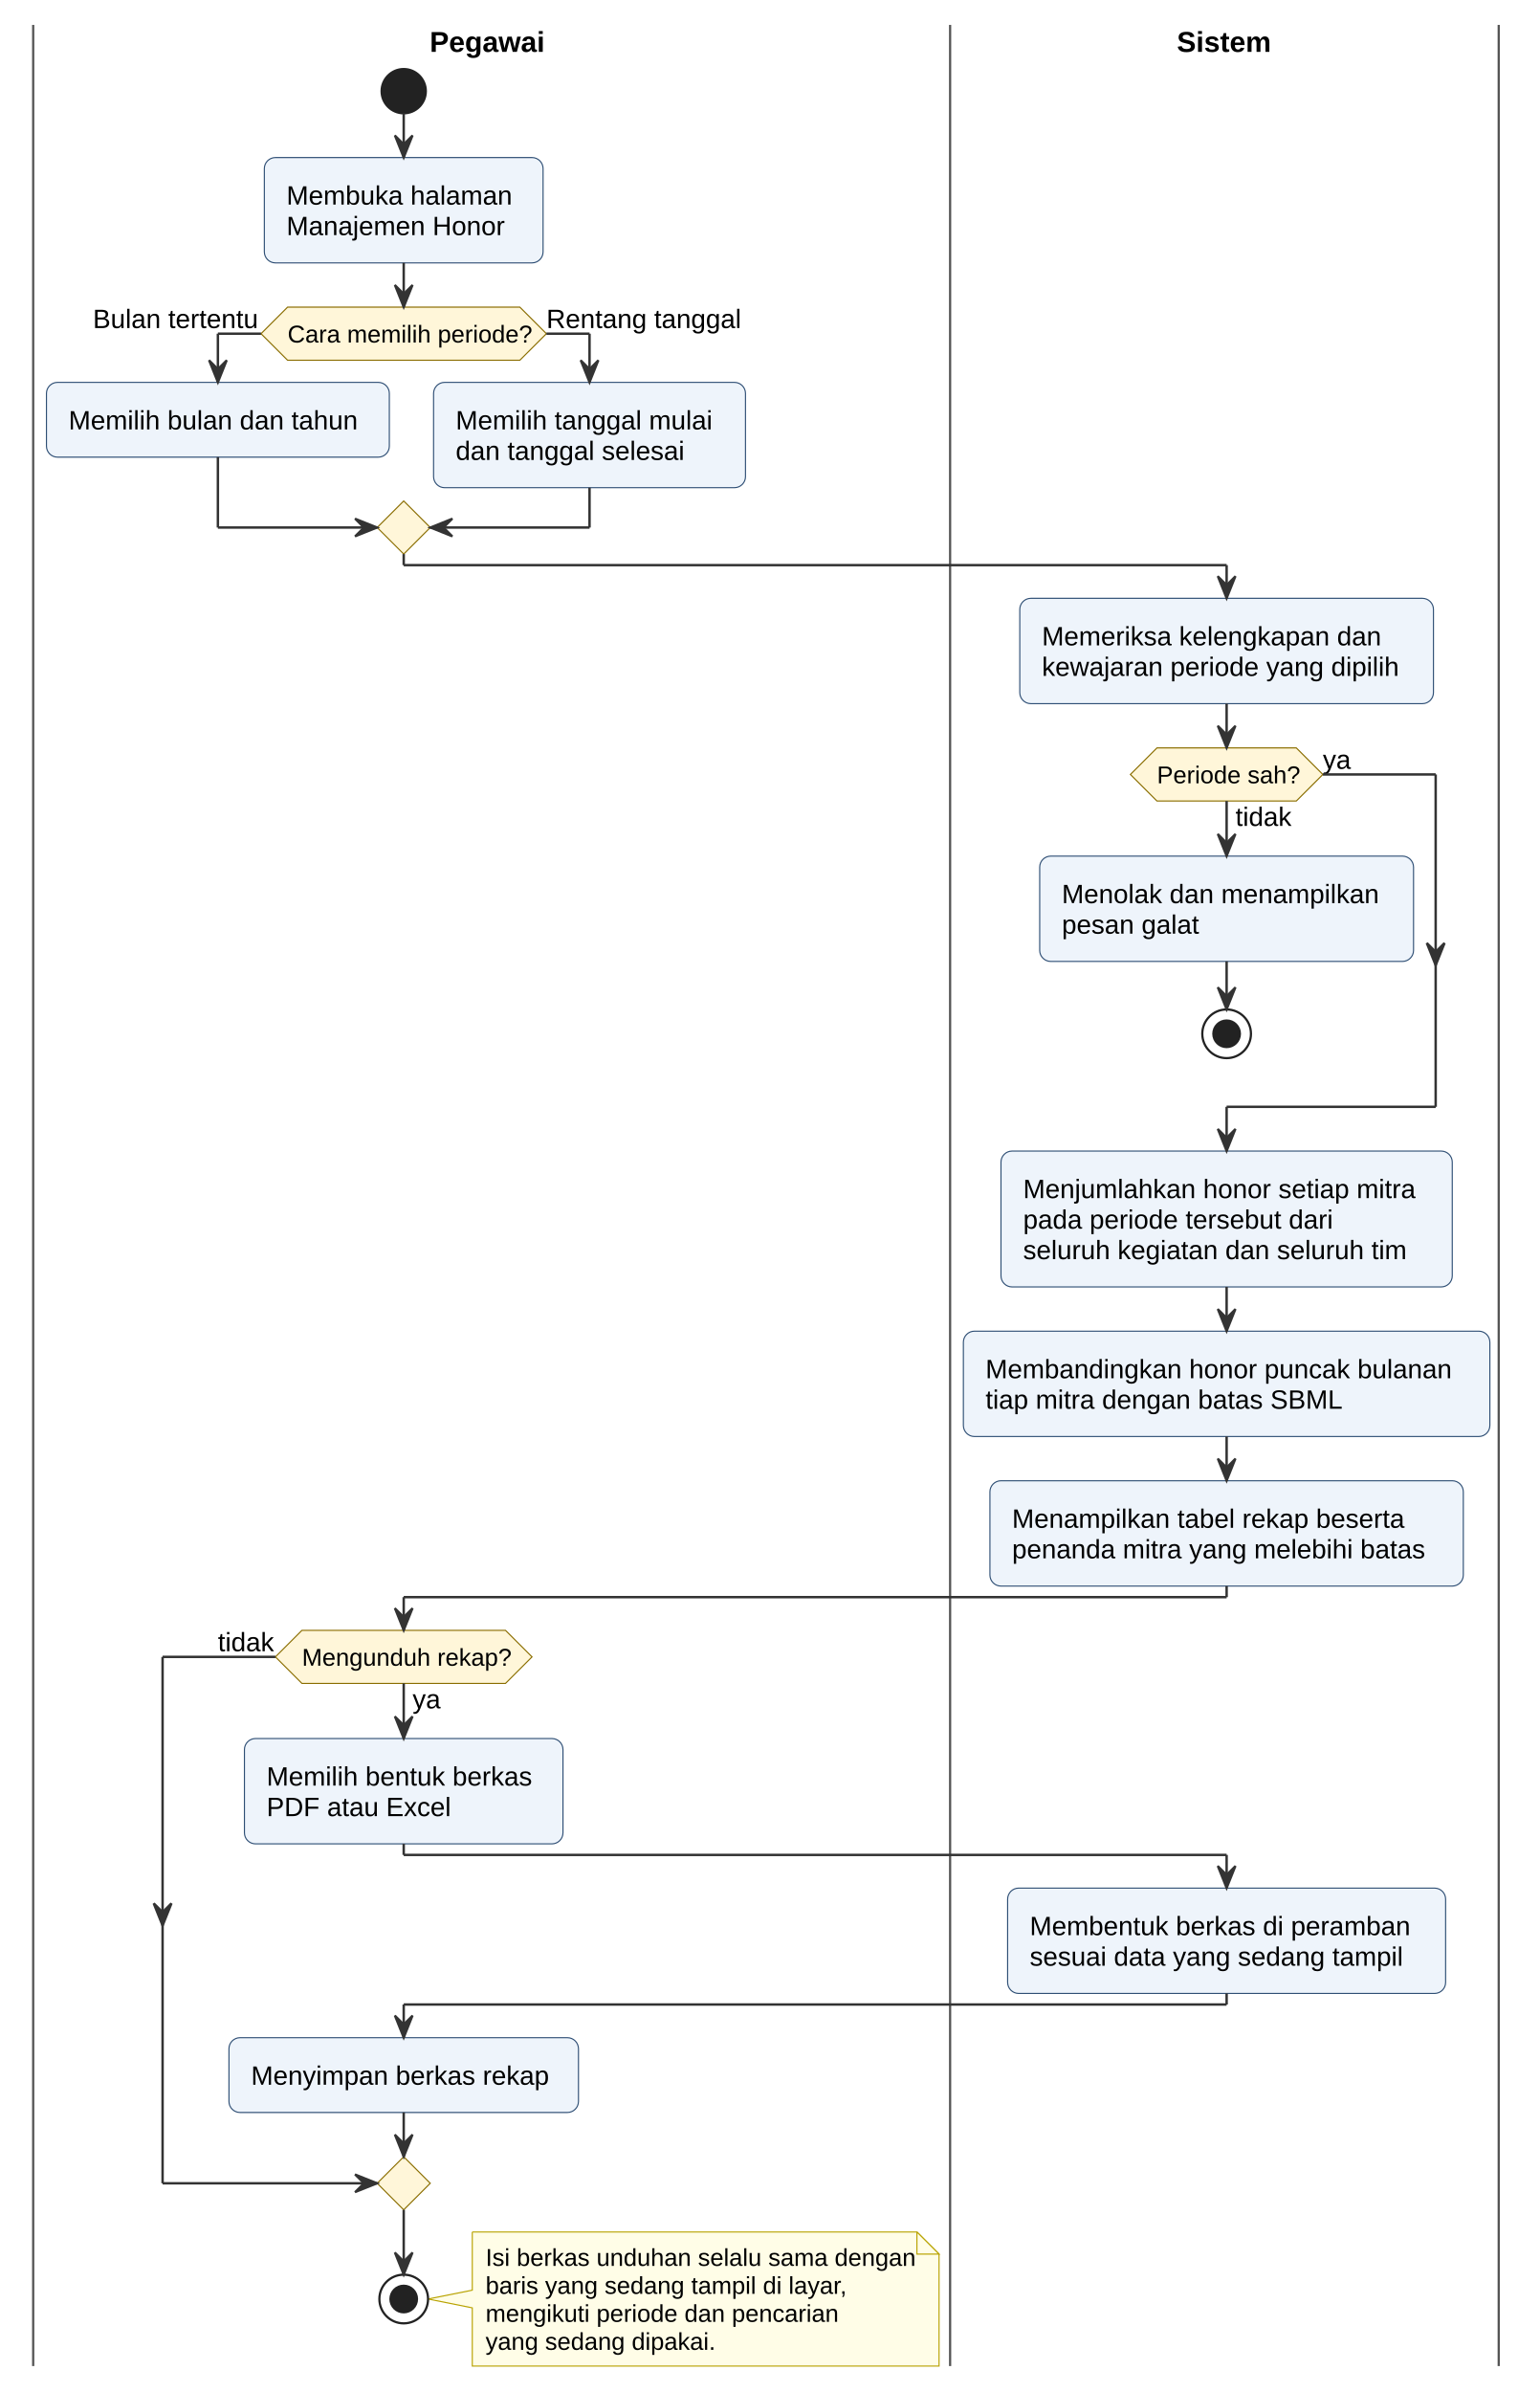
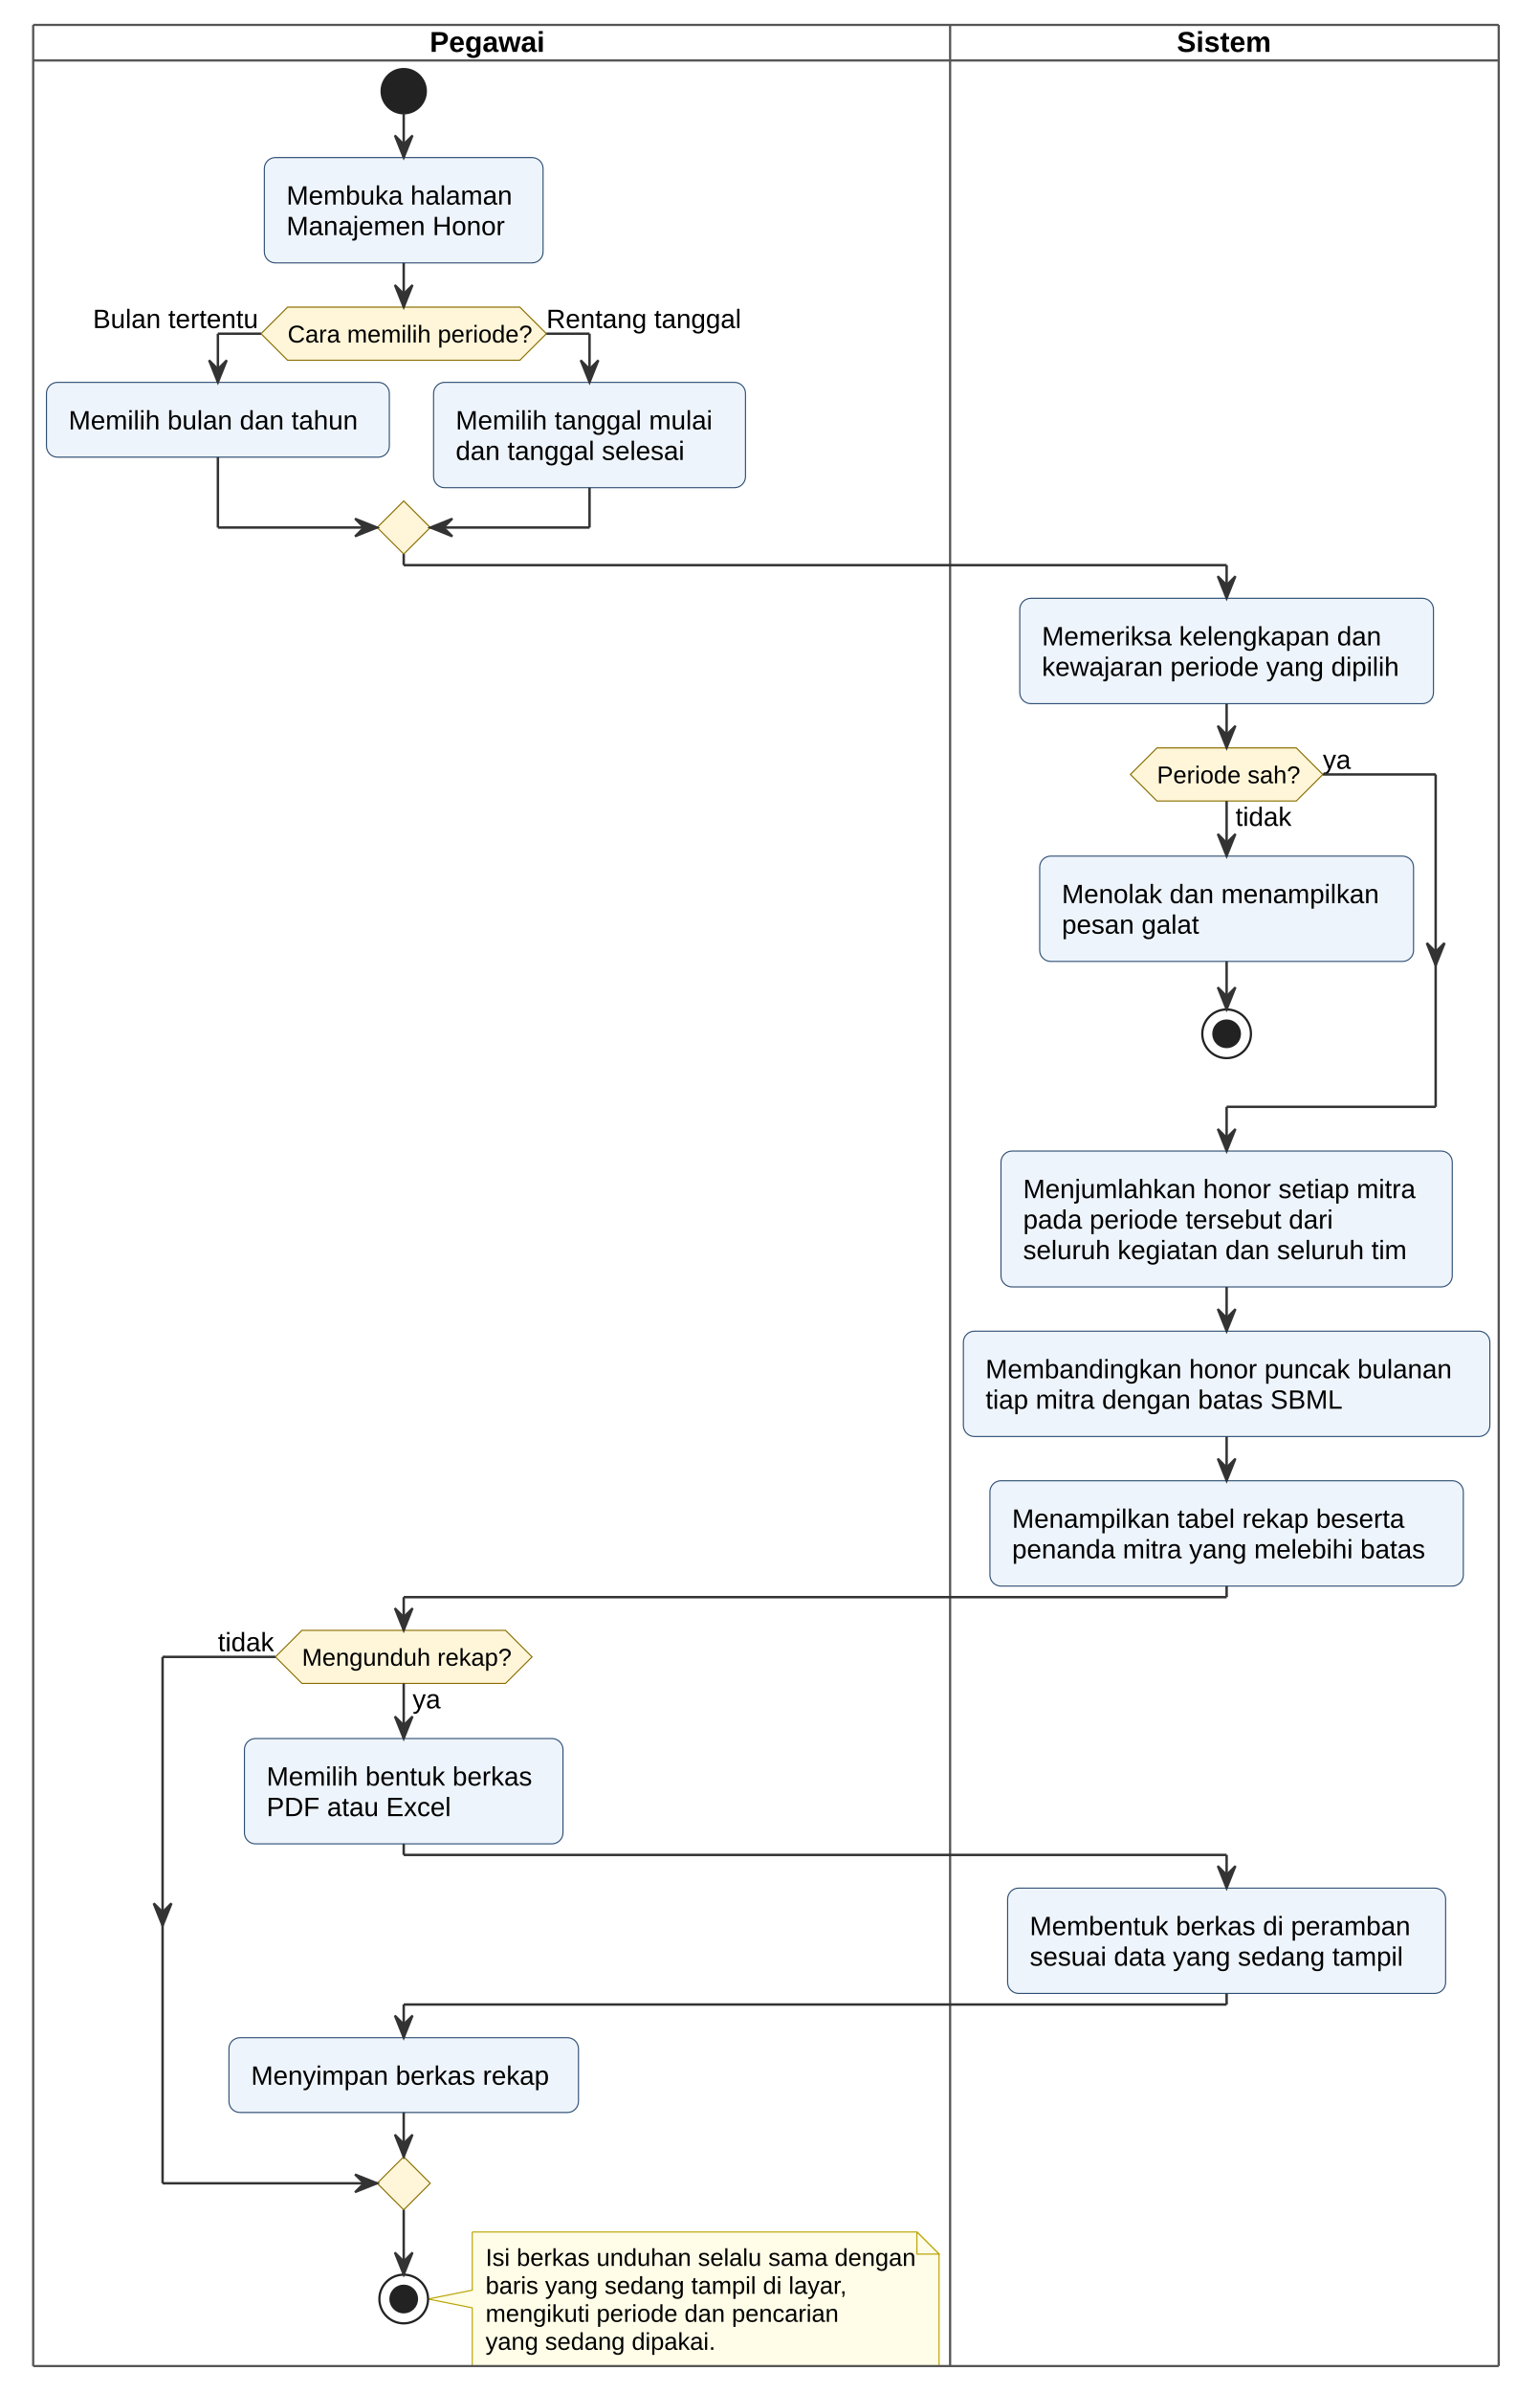
<svg xmlns="http://www.w3.org/2000/svg" contentStyleType="text/css" height="1081px" preserveAspectRatio="none" style="width:696px;height:1081px;background:#FFFFFF;" version="1.1" viewBox="0 0 696 1081" width="696px" zoomAndPan="magnify">
  <defs />
  <g>
    <rect fill="none" height="14.949" style="stroke:none;stroke-width:1.0;" width="663.5" x="15" y="11.255" />
    <ellipse cx="182.5" cy="41.204" fill="#222222" rx="10" ry="10" style="stroke:#222222;stroke-width:1.0;" />
    <rect fill="#EEF4FB" height="47.598" rx="5" ry="5" style="stroke:#2F4F75;stroke-width:0.5;" width="126" x="119.5" y="71.204" />
    <text fill="#000000" font-family="Arial" font-size="12" lengthAdjust="spacing" textLength="106" x="129.5" y="92.46">Membuka halaman</text>
    <text fill="#000000" font-family="Arial" font-size="12" lengthAdjust="spacing" textLength="102" x="129.5" y="106.258">Manajemen Honor</text>
    <polygon fill="#FFF6D9" points="130,138.801,235,138.801,247,150.801,235,162.801,130,162.801,118,150.801,130,138.801" style="stroke:#8A6D00;stroke-width:0.5;" />
    <text fill="#000000" font-family="Arial" font-size="11" lengthAdjust="spacing" textLength="105" x="130" y="154.795">Cara memilih periode?</text>
    <text fill="#000000" font-family="Arial" font-size="12" lengthAdjust="spacing" textLength="76" x="42" y="148.258">Bulan tertentu</text>
    <text fill="#000000" font-family="Arial" font-size="12" lengthAdjust="spacing" textLength="91" x="247" y="148.258">Rentang tanggal</text>
    <rect fill="#EEF4FB" height="33.799" rx="5" ry="5" style="stroke:#2F4F75;stroke-width:0.5;" width="155" x="21" y="172.801" />
    <text fill="#000000" font-family="Arial" font-size="12" lengthAdjust="spacing" textLength="135" x="31" y="194.057">Memilih bulan dan tahun</text>
    <rect fill="#EEF4FB" height="47.598" rx="5" ry="5" style="stroke:#2F4F75;stroke-width:0.5;" width="141" x="196" y="172.801" />
    <text fill="#000000" font-family="Arial" font-size="12" lengthAdjust="spacing" textLength="121" x="206" y="194.057">Memilih tanggal mulai</text>
    <text fill="#000000" font-family="Arial" font-size="12" lengthAdjust="spacing" textLength="109" x="206" y="207.856">dan tanggal selesai</text>
    <polygon fill="#FFF6D9" points="182.5,226.399,194.5,238.399,182.5,250.399,170.5,238.399,182.5,226.399" style="stroke:#8A6D00;stroke-width:0.5;" />
    <rect fill="#EEF4FB" height="47.598" rx="5" ry="5" style="stroke:#2F4F75;stroke-width:0.5;" width="144" x="110.5" y="785.686" />
    <text fill="#000000" font-family="Arial" font-size="12" lengthAdjust="spacing" textLength="124" x="120.5" y="806.942">Memilih bentuk berkas</text>
    <text fill="#000000" font-family="Arial" font-size="12" lengthAdjust="spacing" textLength="83" x="120.5" y="820.741">PDF atau Excel</text>
    <rect fill="#EEF4FB" height="33.799" rx="5" ry="5" style="stroke:#2F4F75;stroke-width:0.5;" width="158" x="103.5" y="920.881" />
    <text fill="#000000" font-family="Arial" font-size="12" lengthAdjust="spacing" textLength="138" x="113.5" y="942.137">Menyimpan berkas rekap</text>
    <polygon fill="#FFF6D9" points="136.5,736.787,228.5,736.787,240.5,748.787,228.5,760.787,136.5,760.787,124.5,748.787,136.5,736.787" style="stroke:#8A6D00;stroke-width:0.5;" />
    <text fill="#000000" font-family="Arial" font-size="12" lengthAdjust="spacing" textLength="12" x="186.5" y="772.043">ya</text>
    <text fill="#000000" font-family="Arial" font-size="11" lengthAdjust="spacing" textLength="92" x="136.5" y="752.78">Mengunduh rekap?</text>
    <text fill="#000000" font-family="Arial" font-size="12" lengthAdjust="spacing" textLength="26" x="98.5" y="746.244">tidak</text>
    <polygon fill="#FFF6D9" points="182.5,974.68,194.5,986.68,182.5,998.68,170.5,986.68,182.5,974.68" style="stroke:#8A6D00;stroke-width:0.5;" />
    <path d="M213.5,1008.68 L213.5,1034.978 L193.5,1038.978 L213.5,1042.978 L213.5,1069.276 A0,0 0 0 0 213.5,1069.276 L424.5,1069.276 A0,0 0 0 0 424.5,1069.276 L424.5,1018.68 L414.5,1008.68 L213.5,1008.68 A0,0 0 0 0 213.5,1008.68 " fill="#FFFDE7" style="stroke:#B8A200;stroke-width:0.5;" />
    <path d="M414.5,1008.68 L414.5,1018.68 L424.5,1018.68 L414.5,1008.68 " fill="#FFFDE7" style="stroke:#B8A200;stroke-width:0.5;" />
    <text fill="#000000" font-family="Arial" font-size="11" lengthAdjust="spacing" textLength="190" x="219.5" y="1023.998">Isi berkas unduhan selalu sama dengan</text>
    <text fill="#000000" font-family="Arial" font-size="11" lengthAdjust="spacing" textLength="161" x="219.5" y="1036.647">baris yang sedang tampil di layar,</text>
    <text fill="#000000" font-family="Arial" font-size="11" lengthAdjust="spacing" textLength="155" x="219.5" y="1049.296">mengikuti periode dan pencarian</text>
    <text fill="#000000" font-family="Arial" font-size="11" lengthAdjust="spacing" textLength="102" x="219.5" y="1061.945">yang sedang dipakai.</text>
    <ellipse cx="182.5" cy="1038.978" fill="none" rx="11" ry="11" style="stroke:#222222;stroke-width:1.0;" />
    <ellipse cx="182.5" cy="1038.978" fill="#222222" rx="6" ry="6" style="stroke:#222222;stroke-width:1.0;" />
    <line style="stroke:#555555;stroke-width:1.0;" x1="15" x2="15" y1="11.255" y2="1069.276" />
    <rect fill="#EEF4FB" height="47.598" rx="5" ry="5" style="stroke:#2F4F75;stroke-width:0.5;" width="187" x="461" y="270.399" />
    <text fill="#000000" font-family="Arial" font-size="12" lengthAdjust="spacing" textLength="159" x="471" y="291.655">Memeriksa kelengkapan dan</text>
    <text fill="#000000" font-family="Arial" font-size="12" lengthAdjust="spacing" textLength="167" x="471" y="305.454">kewajaran periode yang dipilih</text>
    <rect fill="#EEF4FB" height="47.598" rx="5" ry="5" style="stroke:#2F4F75;stroke-width:0.5;" width="169" x="470" y="386.896" />
    <text fill="#000000" font-family="Arial" font-size="12" lengthAdjust="spacing" textLength="149" x="480" y="408.152">Menolak dan menampilkan</text>
    <text fill="#000000" font-family="Arial" font-size="12" lengthAdjust="spacing" textLength="65" x="480" y="421.951">pesan galat</text>
    <ellipse cx="554.5" cy="467.195" fill="none" rx="11" ry="11" style="stroke:#222222;stroke-width:1.0;" />
    <ellipse cx="554.5" cy="467.195" fill="#222222" rx="6" ry="6" style="stroke:#222222;stroke-width:1.0;" />
    <polygon fill="#FFF6D9" points="523,337.997,586,337.997,598,349.997,586,361.997,523,361.997,511,349.997,523,337.997" style="stroke:#8A6D00;stroke-width:0.5;" />
    <text fill="#000000" font-family="Arial" font-size="12" lengthAdjust="spacing" textLength="26" x="558.5" y="373.252">tidak</text>
    <text fill="#000000" font-family="Arial" font-size="11" lengthAdjust="spacing" textLength="63" x="523" y="353.99">Periode sah?</text>
    <text fill="#000000" font-family="Arial" font-size="12" lengthAdjust="spacing" textLength="12" x="598" y="347.454">ya</text>
    <rect fill="#EEF4FB" height="61.397" rx="5" ry="5" style="stroke:#2F4F75;stroke-width:0.5;" width="204" x="452.5" y="520.195" />
    <text fill="#000000" font-family="Arial" font-size="12" lengthAdjust="spacing" textLength="184" x="462.5" y="541.451">Menjumlahkan honor setiap mitra</text>
    <text fill="#000000" font-family="Arial" font-size="12" lengthAdjust="spacing" textLength="145" x="462.5" y="555.25">pada periode tersebut dari</text>
    <text fill="#000000" font-family="Arial" font-size="12" lengthAdjust="spacing" textLength="181" x="462.5" y="569.048">seluruh kegiatan dan seluruh tim</text>
    <rect fill="#EEF4FB" height="47.598" rx="5" ry="5" style="stroke:#2F4F75;stroke-width:0.5;" width="238" x="435.5" y="601.591" />
    <text fill="#000000" font-family="Arial" font-size="12" lengthAdjust="spacing" textLength="218" x="445.5" y="622.847">Membandingkan honor puncak bulanan</text>
    <text fill="#000000" font-family="Arial" font-size="12" lengthAdjust="spacing" textLength="165" x="445.5" y="636.646">tiap mitra dengan batas SBML</text>
    <rect fill="#EEF4FB" height="47.598" rx="5" ry="5" style="stroke:#2F4F75;stroke-width:0.5;" width="214" x="447.5" y="669.189" />
    <text fill="#000000" font-family="Arial" font-size="12" lengthAdjust="spacing" textLength="183" x="457.5" y="690.445">Menampilkan tabel rekap beserta</text>
    <text fill="#000000" font-family="Arial" font-size="12" lengthAdjust="spacing" textLength="194" x="457.5" y="704.244">penanda mitra yang melebihi batas</text>
    <rect fill="#EEF4FB" height="47.598" rx="5" ry="5" style="stroke:#2F4F75;stroke-width:0.5;" width="198" x="455.5" y="853.284" />
    <text fill="#000000" font-family="Arial" font-size="12" lengthAdjust="spacing" textLength="178" x="465.5" y="874.54">Membentuk berkas di peramban</text>
    <text fill="#000000" font-family="Arial" font-size="12" lengthAdjust="spacing" textLength="176" x="465.5" y="888.338">sesuai data yang sedang tampil</text>
    <line style="stroke:#555555;stroke-width:1.0;" x1="429.5" x2="429.5" y1="11.255" y2="1069.276" />
    <line style="stroke:#555555;stroke-width:1.0;" x1="677.5" x2="677.5" y1="11.255" y2="1069.276" />
    <line style="stroke:#333333;stroke-width:1.1;" x1="182.5" x2="182.5" y1="51.204" y2="71.204" />
    <polygon fill="#333333" points="178.5,61.204,182.5,71.204,186.5,61.204,182.5,65.204" style="stroke:#333333;stroke-width:1.0;" />
    <line style="stroke:#333333;stroke-width:1.1;" x1="118" x2="98.5" y1="150.801" y2="150.801" />
    <line style="stroke:#333333;stroke-width:1.1;" x1="98.5" x2="98.5" y1="150.801" y2="172.801" />
    <polygon fill="#333333" points="94.5,162.801,98.5,172.801,102.5,162.801,98.5,166.801" style="stroke:#333333;stroke-width:1.0;" />
    <line style="stroke:#333333;stroke-width:1.1;" x1="247" x2="266.5" y1="150.801" y2="150.801" />
    <line style="stroke:#333333;stroke-width:1.1;" x1="266.5" x2="266.5" y1="150.801" y2="172.801" />
    <polygon fill="#333333" points="262.5,162.801,266.5,172.801,270.5,162.801,266.5,166.801" style="stroke:#333333;stroke-width:1.0;" />
    <line style="stroke:#333333;stroke-width:1.1;" x1="98.5" x2="98.5" y1="206.6" y2="238.399" />
    <line style="stroke:#333333;stroke-width:1.1;" x1="98.5" x2="170.5" y1="238.399" y2="238.399" />
    <polygon fill="#333333" points="160.5,234.399,170.5,238.399,160.5,242.399,164.5,238.399" style="stroke:#333333;stroke-width:1.0;" />
    <line style="stroke:#333333;stroke-width:1.1;" x1="266.5" x2="266.5" y1="220.399" y2="238.399" />
    <line style="stroke:#333333;stroke-width:1.1;" x1="266.5" x2="194.5" y1="238.399" y2="238.399" />
    <polygon fill="#333333" points="204.5,234.399,194.5,238.399,204.5,242.399,200.5,238.399" style="stroke:#333333;stroke-width:1.0;" />
    <line style="stroke:#333333;stroke-width:1.1;" x1="182.5" x2="182.5" y1="118.801" y2="138.801" />
    <polygon fill="#333333" points="178.5,128.801,182.5,138.801,186.5,128.801,182.5,132.801" style="stroke:#333333;stroke-width:1.0;" />
    <line style="stroke:#333333;stroke-width:1.1;" x1="182.5" x2="182.5" y1="760.787" y2="785.686" />
    <polygon fill="#333333" points="178.5,775.686,182.5,785.686,186.5,775.686,182.5,779.686" style="stroke:#333333;stroke-width:1.0;" />
    <line style="stroke:#333333;stroke-width:1.1;" x1="124.5" x2="73.5" y1="748.787" y2="748.787" />
    <polygon fill="#333333" points="69.5,860.183,73.5,870.183,77.5,860.183,73.5,864.183" style="stroke:#333333;stroke-width:1.1;" />
    <line style="stroke:#333333;stroke-width:1.1;" x1="73.5" x2="73.5" y1="748.787" y2="986.68" />
    <line style="stroke:#333333;stroke-width:1.1;" x1="73.5" x2="170.5" y1="986.68" y2="986.68" />
    <polygon fill="#333333" points="160.5,982.68,170.5,986.68,160.5,990.68,164.5,986.68" style="stroke:#333333;stroke-width:1.0;" />
    <line style="stroke:#333333;stroke-width:1.1;" x1="182.5" x2="182.5" y1="954.68" y2="974.68" />
    <polygon fill="#333333" points="178.5,964.68,182.5,974.68,186.5,964.68,182.5,968.68" style="stroke:#333333;stroke-width:1.0;" />
    <line style="stroke:#333333;stroke-width:1.1;" x1="182.5" x2="182.5" y1="998.68" y2="1027.978" />
    <polygon fill="#333333" points="178.5,1017.978,182.5,1027.978,186.5,1017.978,182.5,1021.978" style="stroke:#333333;stroke-width:1.0;" />
    <line style="stroke:#333333;stroke-width:1.1;" x1="554.5" x2="554.5" y1="434.494" y2="456.195" />
    <polygon fill="#333333" points="550.5,446.195,554.5,456.195,558.5,446.195,554.5,450.195" style="stroke:#333333;stroke-width:1.0;" />
    <line style="stroke:#333333;stroke-width:1.1;" x1="554.5" x2="554.5" y1="361.997" y2="386.896" />
    <polygon fill="#333333" points="550.5,376.896,554.5,386.896,558.5,376.896,554.5,380.896" style="stroke:#333333;stroke-width:1.0;" />
    <line style="stroke:#333333;stroke-width:1.1;" x1="598" x2="649" y1="349.997" y2="349.997" />
    <polygon fill="#333333" points="645,426.195,649,436.195,653,426.195,649,430.195" style="stroke:#333333;stroke-width:1.1;" />
    <line style="stroke:#333333;stroke-width:1.1;" x1="649" x2="649" y1="349.997" y2="500.195" />
    <line style="stroke:#333333;stroke-width:1.1;" x1="649" x2="554.5" y1="500.195" y2="500.195" />
    <line style="stroke:#333333;stroke-width:1.1;" x1="554.5" x2="554.5" y1="500.195" y2="520.195" />
    <polygon fill="#333333" points="550.5,510.195,554.5,520.195,558.5,510.195,554.5,514.195" style="stroke:#333333;stroke-width:1.0;" />
    <line style="stroke:#333333;stroke-width:1.1;" x1="554.5" x2="554.5" y1="317.997" y2="337.997" />
    <polygon fill="#333333" points="550.5,327.997,554.5,337.997,558.5,327.997,554.5,331.997" style="stroke:#333333;stroke-width:1.0;" />
    <line style="stroke:#333333;stroke-width:1.1;" x1="554.5" x2="554.5" y1="581.591" y2="601.591" />
    <polygon fill="#333333" points="550.5,591.591,554.5,601.591,558.5,591.591,554.5,595.591" style="stroke:#333333;stroke-width:1.0;" />
    <line style="stroke:#333333;stroke-width:1.1;" x1="554.5" x2="554.5" y1="649.189" y2="669.189" />
    <polygon fill="#333333" points="550.5,659.189,554.5,669.189,558.5,659.189,554.5,663.189" style="stroke:#333333;stroke-width:1.0;" />
    <line style="stroke:#333333;stroke-width:1.1;" x1="182.5" x2="182.5" y1="250.399" y2="255.399" />
    <line style="stroke:#333333;stroke-width:1.1;" x1="182.5" x2="554.5" y1="255.399" y2="255.399" />
    <line style="stroke:#333333;stroke-width:1.1;" x1="554.5" x2="554.5" y1="255.399" y2="270.399" />
    <polygon fill="#333333" points="550.5,260.399,554.5,270.399,558.5,260.399,554.5,264.399" style="stroke:#333333;stroke-width:1.0;" />
    <line style="stroke:#333333;stroke-width:1.1;" x1="182.5" x2="182.5" y1="833.284" y2="838.284" />
    <line style="stroke:#333333;stroke-width:1.1;" x1="182.5" x2="554.5" y1="838.284" y2="838.284" />
    <line style="stroke:#333333;stroke-width:1.1;" x1="554.5" x2="554.5" y1="838.284" y2="853.284" />
    <polygon fill="#333333" points="550.5,843.284,554.5,853.284,558.5,843.284,554.5,847.284" style="stroke:#333333;stroke-width:1.0;" />
    <line style="stroke:#333333;stroke-width:1.1;" x1="554.5" x2="554.5" y1="900.881" y2="905.881" />
    <line style="stroke:#333333;stroke-width:1.1;" x1="554.5" x2="182.5" y1="905.881" y2="905.881" />
    <line style="stroke:#333333;stroke-width:1.1;" x1="182.5" x2="182.5" y1="905.881" y2="920.881" />
    <polygon fill="#333333" points="178.5,910.881,182.5,920.881,186.5,910.881,182.5,914.881" style="stroke:#333333;stroke-width:1.0;" />
    <line style="stroke:#333333;stroke-width:1.1;" x1="554.5" x2="554.5" y1="716.787" y2="721.787" />
    <line style="stroke:#333333;stroke-width:1.1;" x1="554.5" x2="182.5" y1="721.787" y2="721.787" />
    <line style="stroke:#333333;stroke-width:1.1;" x1="182.5" x2="182.5" y1="721.787" y2="736.787" />
    <polygon fill="#333333" points="178.5,726.787,182.5,736.787,186.5,726.787,182.5,730.787" style="stroke:#333333;stroke-width:1.0;" />
    <text fill="#000000" font-family="Arial" font-size="13" font-weight="bold" lengthAdjust="spacing" textLength="56" x="194.25" y="23.449">Pegawai</text>
    <text fill="#000000" font-family="Arial" font-size="13" font-weight="bold" lengthAdjust="spacing" textLength="43" x="532" y="23.449">Sistem</text>
  </g>
+   <line style="stroke:#555555;stroke-width:1.0;" x1="15.0" x2="677.5" y1="11.255" y2="11.255" />
+   <line style="stroke:#555555;stroke-width:1.0;" x1="15.0" x2="677.5" y1="27.326" y2="27.326" />
+   <line style="stroke:#555555;stroke-width:1.0;" x1="15.0" x2="677.5" y1="1069.276" y2="1069.276" />
</svg>
